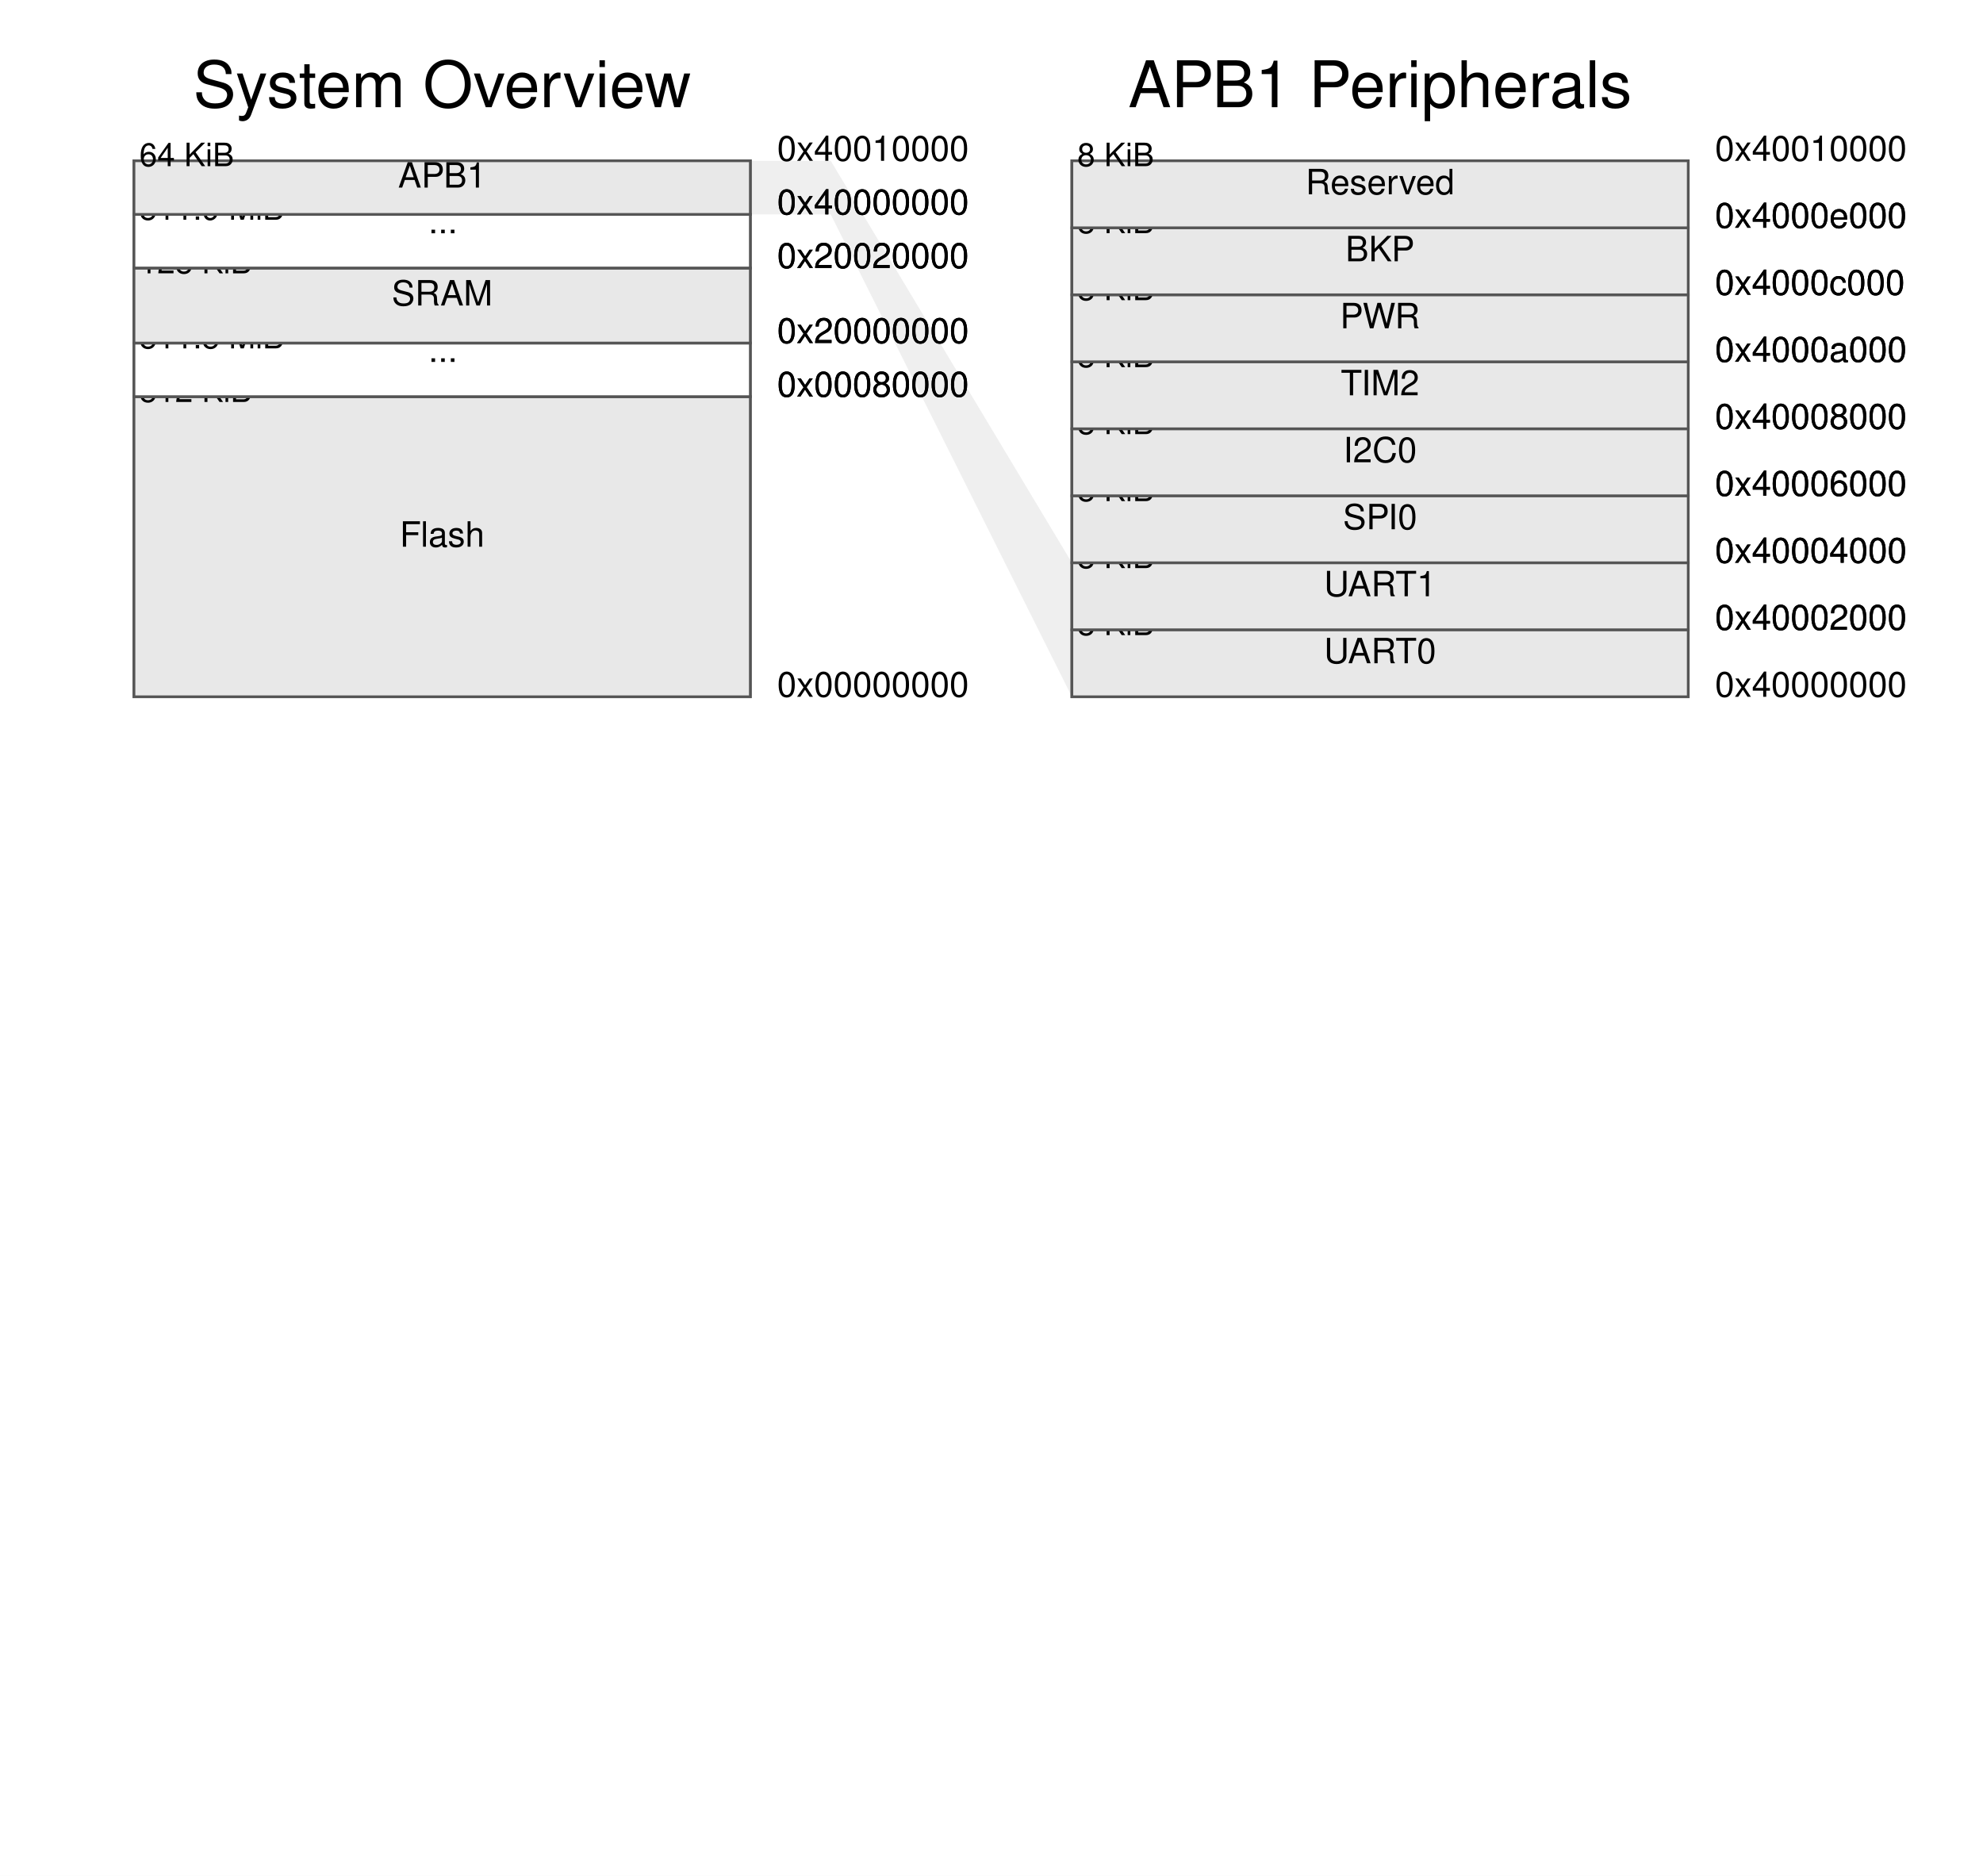
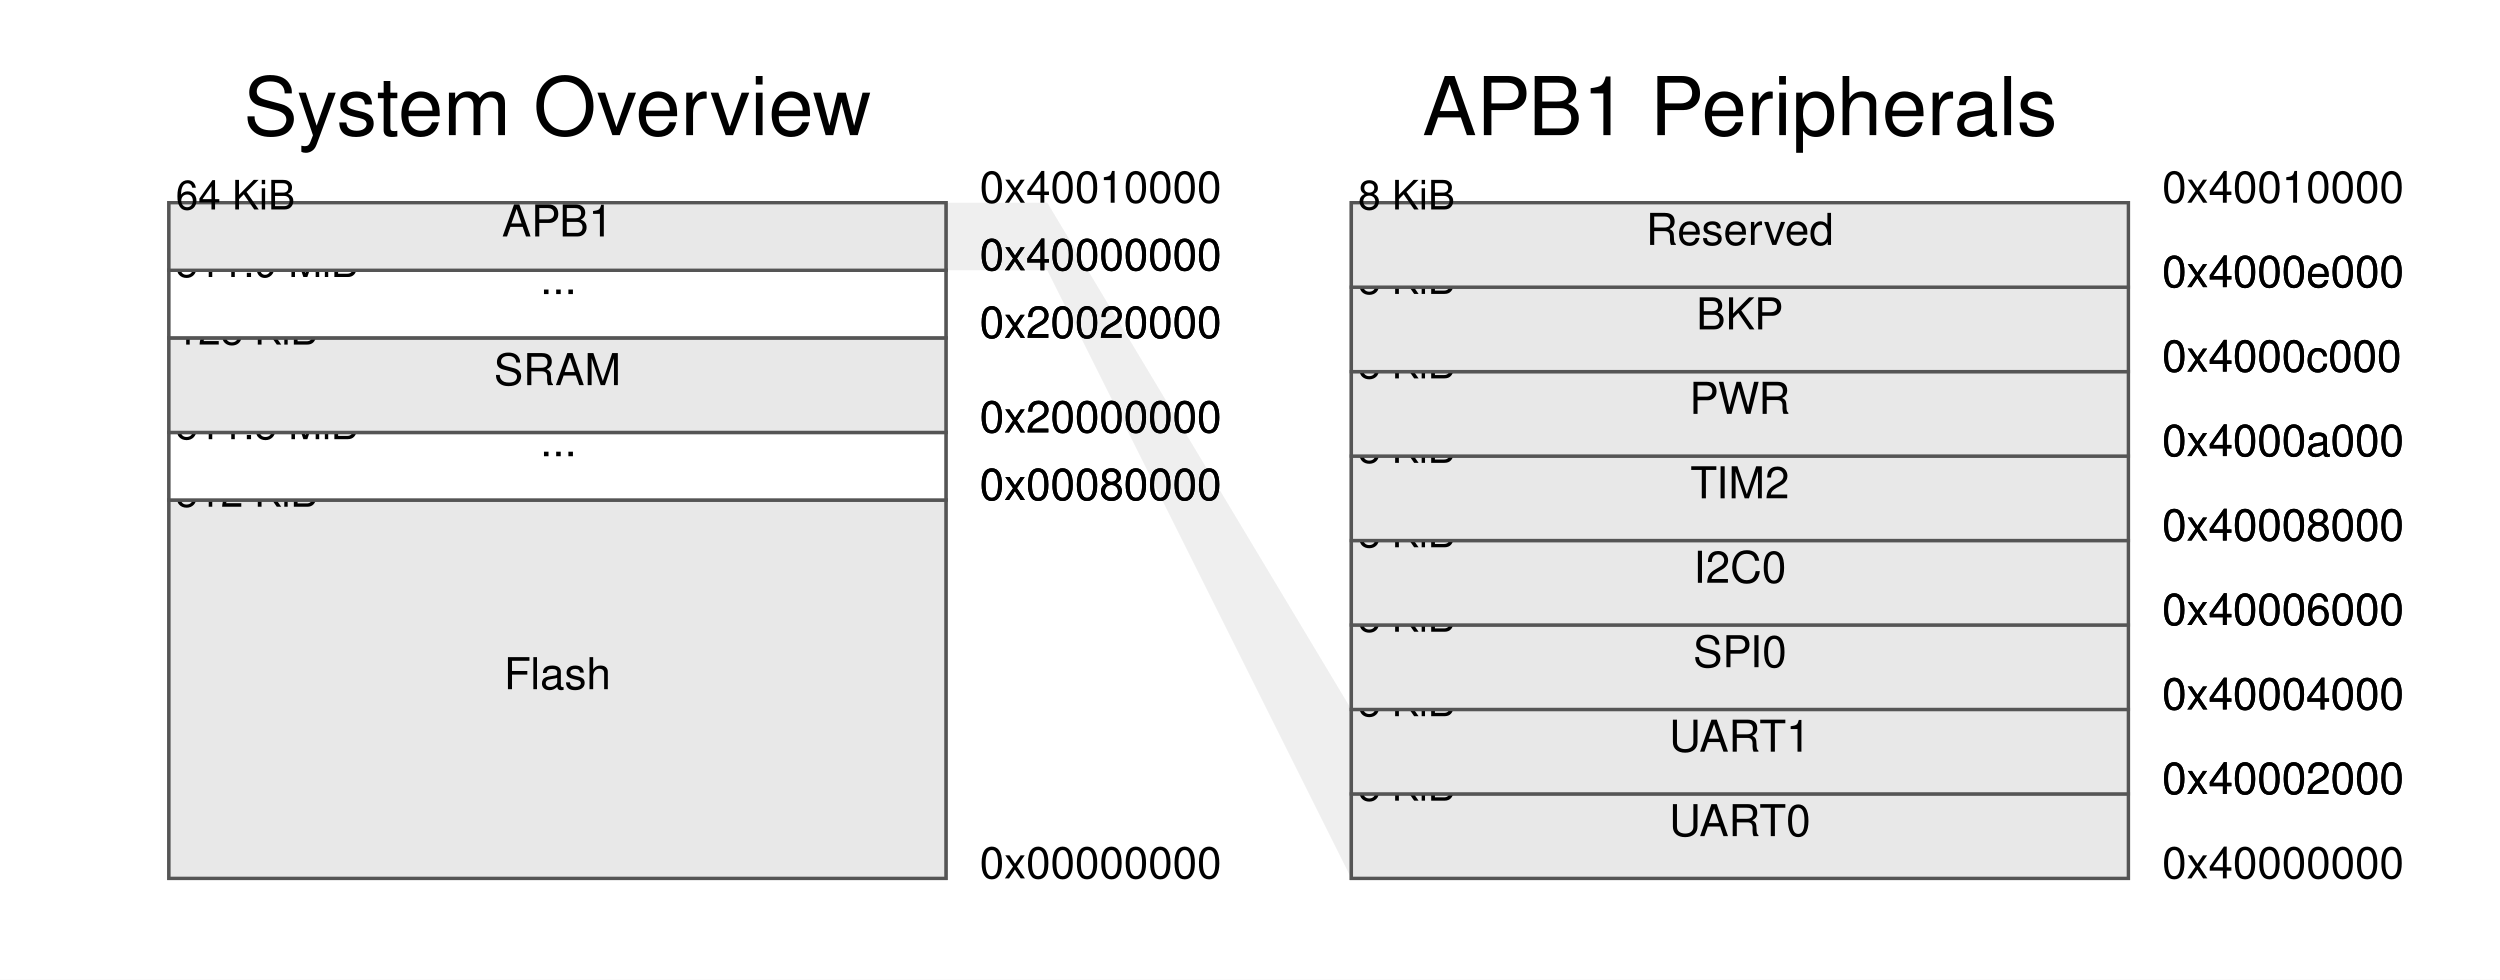
- <svg xmlns="http://www.w3.org/2000/svg" width="740" height="700" viewBox="0 0 740 700">
-   <rect x="0" y="0" width="740" height="700" fill="#ffffff" />
+ <svg xmlns="http://www.w3.org/2000/svg" width="740" height="290" viewBox="0 0 740 290">
+   <rect x="0" y="0" width="740" height="290" fill="#ffffff" />
  <g>
    <g>
      <path d="M 280.0,80.0 L 310.0,80.0 L 400.0,260.0 L 400.0,210.0 L 310.0,60.0 L 280.0,60.0 Z" fill="#e8e8e8" stroke="none" opacity="0.7" />
    </g>
  </g>
  <g>
    <text x="115.0" y="-20" stroke="none" fill="#000000" stroke-width="0" font-size="24px" font-weight="normal" font-family="Helvetica" text-anchor="middle" alignment-baseline="middle" transform="translate(50.0,60.0)">System Overview</text>
    <g transform="translate(50.0,148.0)">
      <rect x="0" y="0" width="230.0" height="112.0" fill="#ffffff" stroke="#555555" stroke-width="1" />
      <rect x="0" y="0.0" width="230.0" height="112.0" fill="#e8e8e8" stroke="#555555" stroke-width="1" />
      <text x="115.0" y="56.0" stroke="none" fill="#000000" stroke-width="0" font-size="13" font-weight="normal" font-family="Helvetica" text-anchor="middle" alignment-baseline="middle">Flash</text>
      <text x="240.0" y="112.0" stroke="none" fill="#000000" stroke-width="0" font-size="13" font-weight="normal" font-family="Helvetica" text-anchor="start" alignment-baseline="middle">0x00000000</text>
      <text x="240.0" y="0.0" stroke="none" fill="#000000" stroke-width="0" font-size="13" font-weight="normal" font-family="Helvetica" text-anchor="start" alignment-baseline="middle">0x00080000</text>
      <text x="2" y="2.0" stroke="none" fill="#000000" stroke-width="0" font-size="12px" font-weight="normal" font-family="Helvetica" text-anchor="start" alignment-baseline="hanging">512 KiB</text>
    </g>
    <g transform="translate(50.0,128.0)">
      <rect x="0" y="0" width="230.0" height="20" fill="#ffffff" stroke="#555555" stroke-width="1" />
      <rect x="0" y="0.0" width="230.0" height="20.0" fill="#ffffff" stroke="#555555" stroke-width="1" />
      <text x="115.0" y="10.0" stroke="none" fill="#000000" stroke-width="0" font-size="13" font-weight="normal" font-family="Helvetica" text-anchor="middle" alignment-baseline="middle">···</text>
      <text x="240.0" y="20.0" stroke="none" fill="#000000" stroke-width="0" font-size="13" font-weight="normal" font-family="Helvetica" text-anchor="start" alignment-baseline="middle">0x00080000</text>
      <text x="240.0" y="0.0" stroke="none" fill="#000000" stroke-width="0" font-size="13" font-weight="normal" font-family="Helvetica" text-anchor="start" alignment-baseline="middle">0x20000000</text>
      <text x="2" y="2.0" stroke="none" fill="#000000" stroke-width="0" font-size="12px" font-weight="normal" font-family="Helvetica" text-anchor="start" alignment-baseline="hanging">511.5 MiB</text>
    </g>
    <g transform="translate(50.0,100.0)">
      <rect x="0" y="0" width="230.0" height="28.0" fill="#ffffff" stroke="#555555" stroke-width="1" />
      <rect x="0" y="0.0" width="230.0" height="28.0" fill="#e8e8e8" stroke="#555555" stroke-width="1" />
      <text x="115.0" y="14.0" stroke="none" fill="#000000" stroke-width="0" font-size="13" font-weight="normal" font-family="Helvetica" text-anchor="middle" alignment-baseline="middle">SRAM</text>
      <text x="240.0" y="28.0" stroke="none" fill="#000000" stroke-width="0" font-size="13" font-weight="normal" font-family="Helvetica" text-anchor="start" alignment-baseline="middle">0x20000000</text>
      <text x="240.0" y="0.0" stroke="none" fill="#000000" stroke-width="0" font-size="13" font-weight="normal" font-family="Helvetica" text-anchor="start" alignment-baseline="middle">0x20020000</text>
      <text x="2" y="2.0" stroke="none" fill="#000000" stroke-width="0" font-size="12px" font-weight="normal" font-family="Helvetica" text-anchor="start" alignment-baseline="hanging">128 KiB</text>
    </g>
    <g transform="translate(50.0,80.0)">
      <rect x="0" y="0" width="230.0" height="20" fill="#ffffff" stroke="#555555" stroke-width="1" />
      <rect x="0" y="0.0" width="230.0" height="20.0" fill="#ffffff" stroke="#555555" stroke-width="1" />
      <text x="115.0" y="10.0" stroke="none" fill="#000000" stroke-width="0" font-size="13" font-weight="normal" font-family="Helvetica" text-anchor="middle" alignment-baseline="middle">···</text>
      <text x="240.0" y="20.0" stroke="none" fill="#000000" stroke-width="0" font-size="13" font-weight="normal" font-family="Helvetica" text-anchor="start" alignment-baseline="middle">0x20020000</text>
      <text x="240.0" y="0.0" stroke="none" fill="#000000" stroke-width="0" font-size="13" font-weight="normal" font-family="Helvetica" text-anchor="start" alignment-baseline="middle">0x40000000</text>
      <text x="2" y="2.0" stroke="none" fill="#000000" stroke-width="0" font-size="12px" font-weight="normal" font-family="Helvetica" text-anchor="start" alignment-baseline="hanging">511.9 MiB</text>
    </g>
    <g transform="translate(50.0,60.0)">
      <rect x="0" y="0" width="230.0" height="20.0" fill="#ffffff" stroke="#555555" stroke-width="1" />
      <rect x="0" y="0.0" width="230.0" height="20.0" fill="#e8e8e8" stroke="#555555" stroke-width="1" />
      <text x="115.0" y="10.0" stroke="none" fill="#000000" stroke-width="0" font-size="13" font-weight="normal" font-family="Helvetica" text-anchor="middle" alignment-baseline="middle">APB1</text>
      <text x="240.0" y="20.0" stroke="none" fill="#000000" stroke-width="0" font-size="13" font-weight="normal" font-family="Helvetica" text-anchor="start" alignment-baseline="middle">0x40000000</text>
      <text x="240.0" y="0.0" stroke="none" fill="#000000" stroke-width="0" font-size="13" font-weight="normal" font-family="Helvetica" text-anchor="start" alignment-baseline="middle">0x40010000</text>
      <text x="2" y="2.0" stroke="none" fill="#000000" stroke-width="0" font-size="12px" font-weight="normal" font-family="Helvetica" text-anchor="start" alignment-baseline="hanging">64 KiB</text>
    </g>
  </g>
  <g>
    <text x="115.0" y="-20" stroke="none" fill="#000000" stroke-width="0" font-size="24px" font-weight="normal" font-family="Helvetica" text-anchor="middle" alignment-baseline="middle" transform="translate(400.0,60.0)">APB1 Peripherals</text>
    <g transform="translate(400.0,60.0)">
      <rect x="0" y="0" width="230.0" height="200.0" fill="#ffffff" stroke="#555555" stroke-width="1" />
      <rect x="0" y="175.0" width="230.0" height="25.0" fill="#e8e8e8" stroke="#555555" stroke-width="1" />
      <text x="115.0" y="187.5" stroke="none" fill="#000000" stroke-width="0" font-size="13" font-weight="normal" font-family="Helvetica" text-anchor="middle" alignment-baseline="middle">UART0</text>
      <text x="240.0" y="200.0" stroke="none" fill="#000000" stroke-width="0" font-size="13" font-weight="normal" font-family="Helvetica" text-anchor="start" alignment-baseline="middle">0x40000000</text>
      <text x="240.0" y="175.0" stroke="none" fill="#000000" stroke-width="0" font-size="13" font-weight="normal" font-family="Helvetica" text-anchor="start" alignment-baseline="middle">0x40002000</text>
      <text x="2" y="177.0" stroke="none" fill="#000000" stroke-width="0" font-size="12px" font-weight="normal" font-family="Helvetica" text-anchor="start" alignment-baseline="hanging">8 KiB</text>
      <rect x="0" y="150.0" width="230.0" height="25.0" fill="#e8e8e8" stroke="#555555" stroke-width="1" />
      <text x="115.0" y="162.5" stroke="none" fill="#000000" stroke-width="0" font-size="13" font-weight="normal" font-family="Helvetica" text-anchor="middle" alignment-baseline="middle">UART1</text>
      <text x="240.0" y="175.0" stroke="none" fill="#000000" stroke-width="0" font-size="13" font-weight="normal" font-family="Helvetica" text-anchor="start" alignment-baseline="middle">0x40002000</text>
      <text x="240.0" y="150.0" stroke="none" fill="#000000" stroke-width="0" font-size="13" font-weight="normal" font-family="Helvetica" text-anchor="start" alignment-baseline="middle">0x40004000</text>
      <text x="2" y="152.0" stroke="none" fill="#000000" stroke-width="0" font-size="12px" font-weight="normal" font-family="Helvetica" text-anchor="start" alignment-baseline="hanging">8 KiB</text>
      <rect x="0" y="125.0" width="230.0" height="25.0" fill="#e8e8e8" stroke="#555555" stroke-width="1" />
      <text x="115.0" y="137.5" stroke="none" fill="#000000" stroke-width="0" font-size="13" font-weight="normal" font-family="Helvetica" text-anchor="middle" alignment-baseline="middle">SPI0</text>
      <text x="240.0" y="150.0" stroke="none" fill="#000000" stroke-width="0" font-size="13" font-weight="normal" font-family="Helvetica" text-anchor="start" alignment-baseline="middle">0x40004000</text>
      <text x="240.0" y="125.0" stroke="none" fill="#000000" stroke-width="0" font-size="13" font-weight="normal" font-family="Helvetica" text-anchor="start" alignment-baseline="middle">0x40006000</text>
      <text x="2" y="127.0" stroke="none" fill="#000000" stroke-width="0" font-size="12px" font-weight="normal" font-family="Helvetica" text-anchor="start" alignment-baseline="hanging">8 KiB</text>
      <rect x="0" y="100.0" width="230.0" height="25.0" fill="#e8e8e8" stroke="#555555" stroke-width="1" />
      <text x="115.0" y="112.5" stroke="none" fill="#000000" stroke-width="0" font-size="13" font-weight="normal" font-family="Helvetica" text-anchor="middle" alignment-baseline="middle">I2C0</text>
      <text x="240.0" y="125.0" stroke="none" fill="#000000" stroke-width="0" font-size="13" font-weight="normal" font-family="Helvetica" text-anchor="start" alignment-baseline="middle">0x40006000</text>
      <text x="240.0" y="100.0" stroke="none" fill="#000000" stroke-width="0" font-size="13" font-weight="normal" font-family="Helvetica" text-anchor="start" alignment-baseline="middle">0x40008000</text>
      <text x="2" y="102.0" stroke="none" fill="#000000" stroke-width="0" font-size="12px" font-weight="normal" font-family="Helvetica" text-anchor="start" alignment-baseline="hanging">8 KiB</text>
      <rect x="0" y="75.0" width="230.0" height="25.0" fill="#e8e8e8" stroke="#555555" stroke-width="1" />
      <text x="115.0" y="87.5" stroke="none" fill="#000000" stroke-width="0" font-size="13" font-weight="normal" font-family="Helvetica" text-anchor="middle" alignment-baseline="middle">TIM2</text>
      <text x="240.0" y="100.0" stroke="none" fill="#000000" stroke-width="0" font-size="13" font-weight="normal" font-family="Helvetica" text-anchor="start" alignment-baseline="middle">0x40008000</text>
      <text x="240.0" y="75.0" stroke="none" fill="#000000" stroke-width="0" font-size="13" font-weight="normal" font-family="Helvetica" text-anchor="start" alignment-baseline="middle">0x4000a000</text>
      <text x="2" y="77.0" stroke="none" fill="#000000" stroke-width="0" font-size="12px" font-weight="normal" font-family="Helvetica" text-anchor="start" alignment-baseline="hanging">8 KiB</text>
      <rect x="0" y="50.0" width="230.0" height="25.0" fill="#e8e8e8" stroke="#555555" stroke-width="1" />
      <text x="115.0" y="62.5" stroke="none" fill="#000000" stroke-width="0" font-size="13" font-weight="normal" font-family="Helvetica" text-anchor="middle" alignment-baseline="middle">PWR</text>
      <text x="240.0" y="75.0" stroke="none" fill="#000000" stroke-width="0" font-size="13" font-weight="normal" font-family="Helvetica" text-anchor="start" alignment-baseline="middle">0x4000a000</text>
      <text x="240.0" y="50.0" stroke="none" fill="#000000" stroke-width="0" font-size="13" font-weight="normal" font-family="Helvetica" text-anchor="start" alignment-baseline="middle">0x4000c000</text>
      <text x="2" y="52.0" stroke="none" fill="#000000" stroke-width="0" font-size="12px" font-weight="normal" font-family="Helvetica" text-anchor="start" alignment-baseline="hanging">8 KiB</text>
      <rect x="0" y="25.0" width="230.0" height="25.0" fill="#e8e8e8" stroke="#555555" stroke-width="1" />
      <text x="115.0" y="37.5" stroke="none" fill="#000000" stroke-width="0" font-size="13" font-weight="normal" font-family="Helvetica" text-anchor="middle" alignment-baseline="middle">BKP</text>
      <text x="240.0" y="50.0" stroke="none" fill="#000000" stroke-width="0" font-size="13" font-weight="normal" font-family="Helvetica" text-anchor="start" alignment-baseline="middle">0x4000c000</text>
      <text x="240.0" y="25.0" stroke="none" fill="#000000" stroke-width="0" font-size="13" font-weight="normal" font-family="Helvetica" text-anchor="start" alignment-baseline="middle">0x4000e000</text>
      <text x="2" y="27.0" stroke="none" fill="#000000" stroke-width="0" font-size="12px" font-weight="normal" font-family="Helvetica" text-anchor="start" alignment-baseline="hanging">8 KiB</text>
      <rect x="0" y="0.0" width="230.0" height="25.0" fill="#e8e8e8" stroke="#555555" stroke-width="1" />
      <text x="115.0" y="12.5" stroke="none" fill="#000000" stroke-width="0" font-size="13" font-weight="normal" font-family="Helvetica" text-anchor="middle" alignment-baseline="middle">Reserved</text>
      <text x="240.0" y="25.0" stroke="none" fill="#000000" stroke-width="0" font-size="13" font-weight="normal" font-family="Helvetica" text-anchor="start" alignment-baseline="middle">0x4000e000</text>
      <text x="240.0" y="0.0" stroke="none" fill="#000000" stroke-width="0" font-size="13" font-weight="normal" font-family="Helvetica" text-anchor="start" alignment-baseline="middle">0x40010000</text>
      <text x="2" y="2.0" stroke="none" fill="#000000" stroke-width="0" font-size="12px" font-weight="normal" font-family="Helvetica" text-anchor="start" alignment-baseline="hanging">8 KiB</text>
    </g>
  </g>
  <g>
    <g transform="translate(50.0,148.0)" />
    <g transform="translate(50.0,128.0)" />
    <g transform="translate(50.0,100.0)" />
    <g transform="translate(50.0,80.0)" />
    <g transform="translate(50.0,60.0)" />
    <g transform="translate(400.0,60.0)" />
  </g>
  <g>
    <g transform="translate(50.0,148.0)">
      <g />
    </g>
    <g transform="translate(50.0,128.0)">
      <g />
    </g>
    <g transform="translate(50.0,100.0)">
      <g />
    </g>
    <g transform="translate(50.0,80.0)">
      <g />
    </g>
    <g transform="translate(50.0,60.0)">
      <g />
    </g>
    <g transform="translate(400.0,60.0)">
      <g />
      <g />
      <g />
      <g />
      <g />
      <g />
      <g />
      <g />
    </g>
  </g>
</svg>
